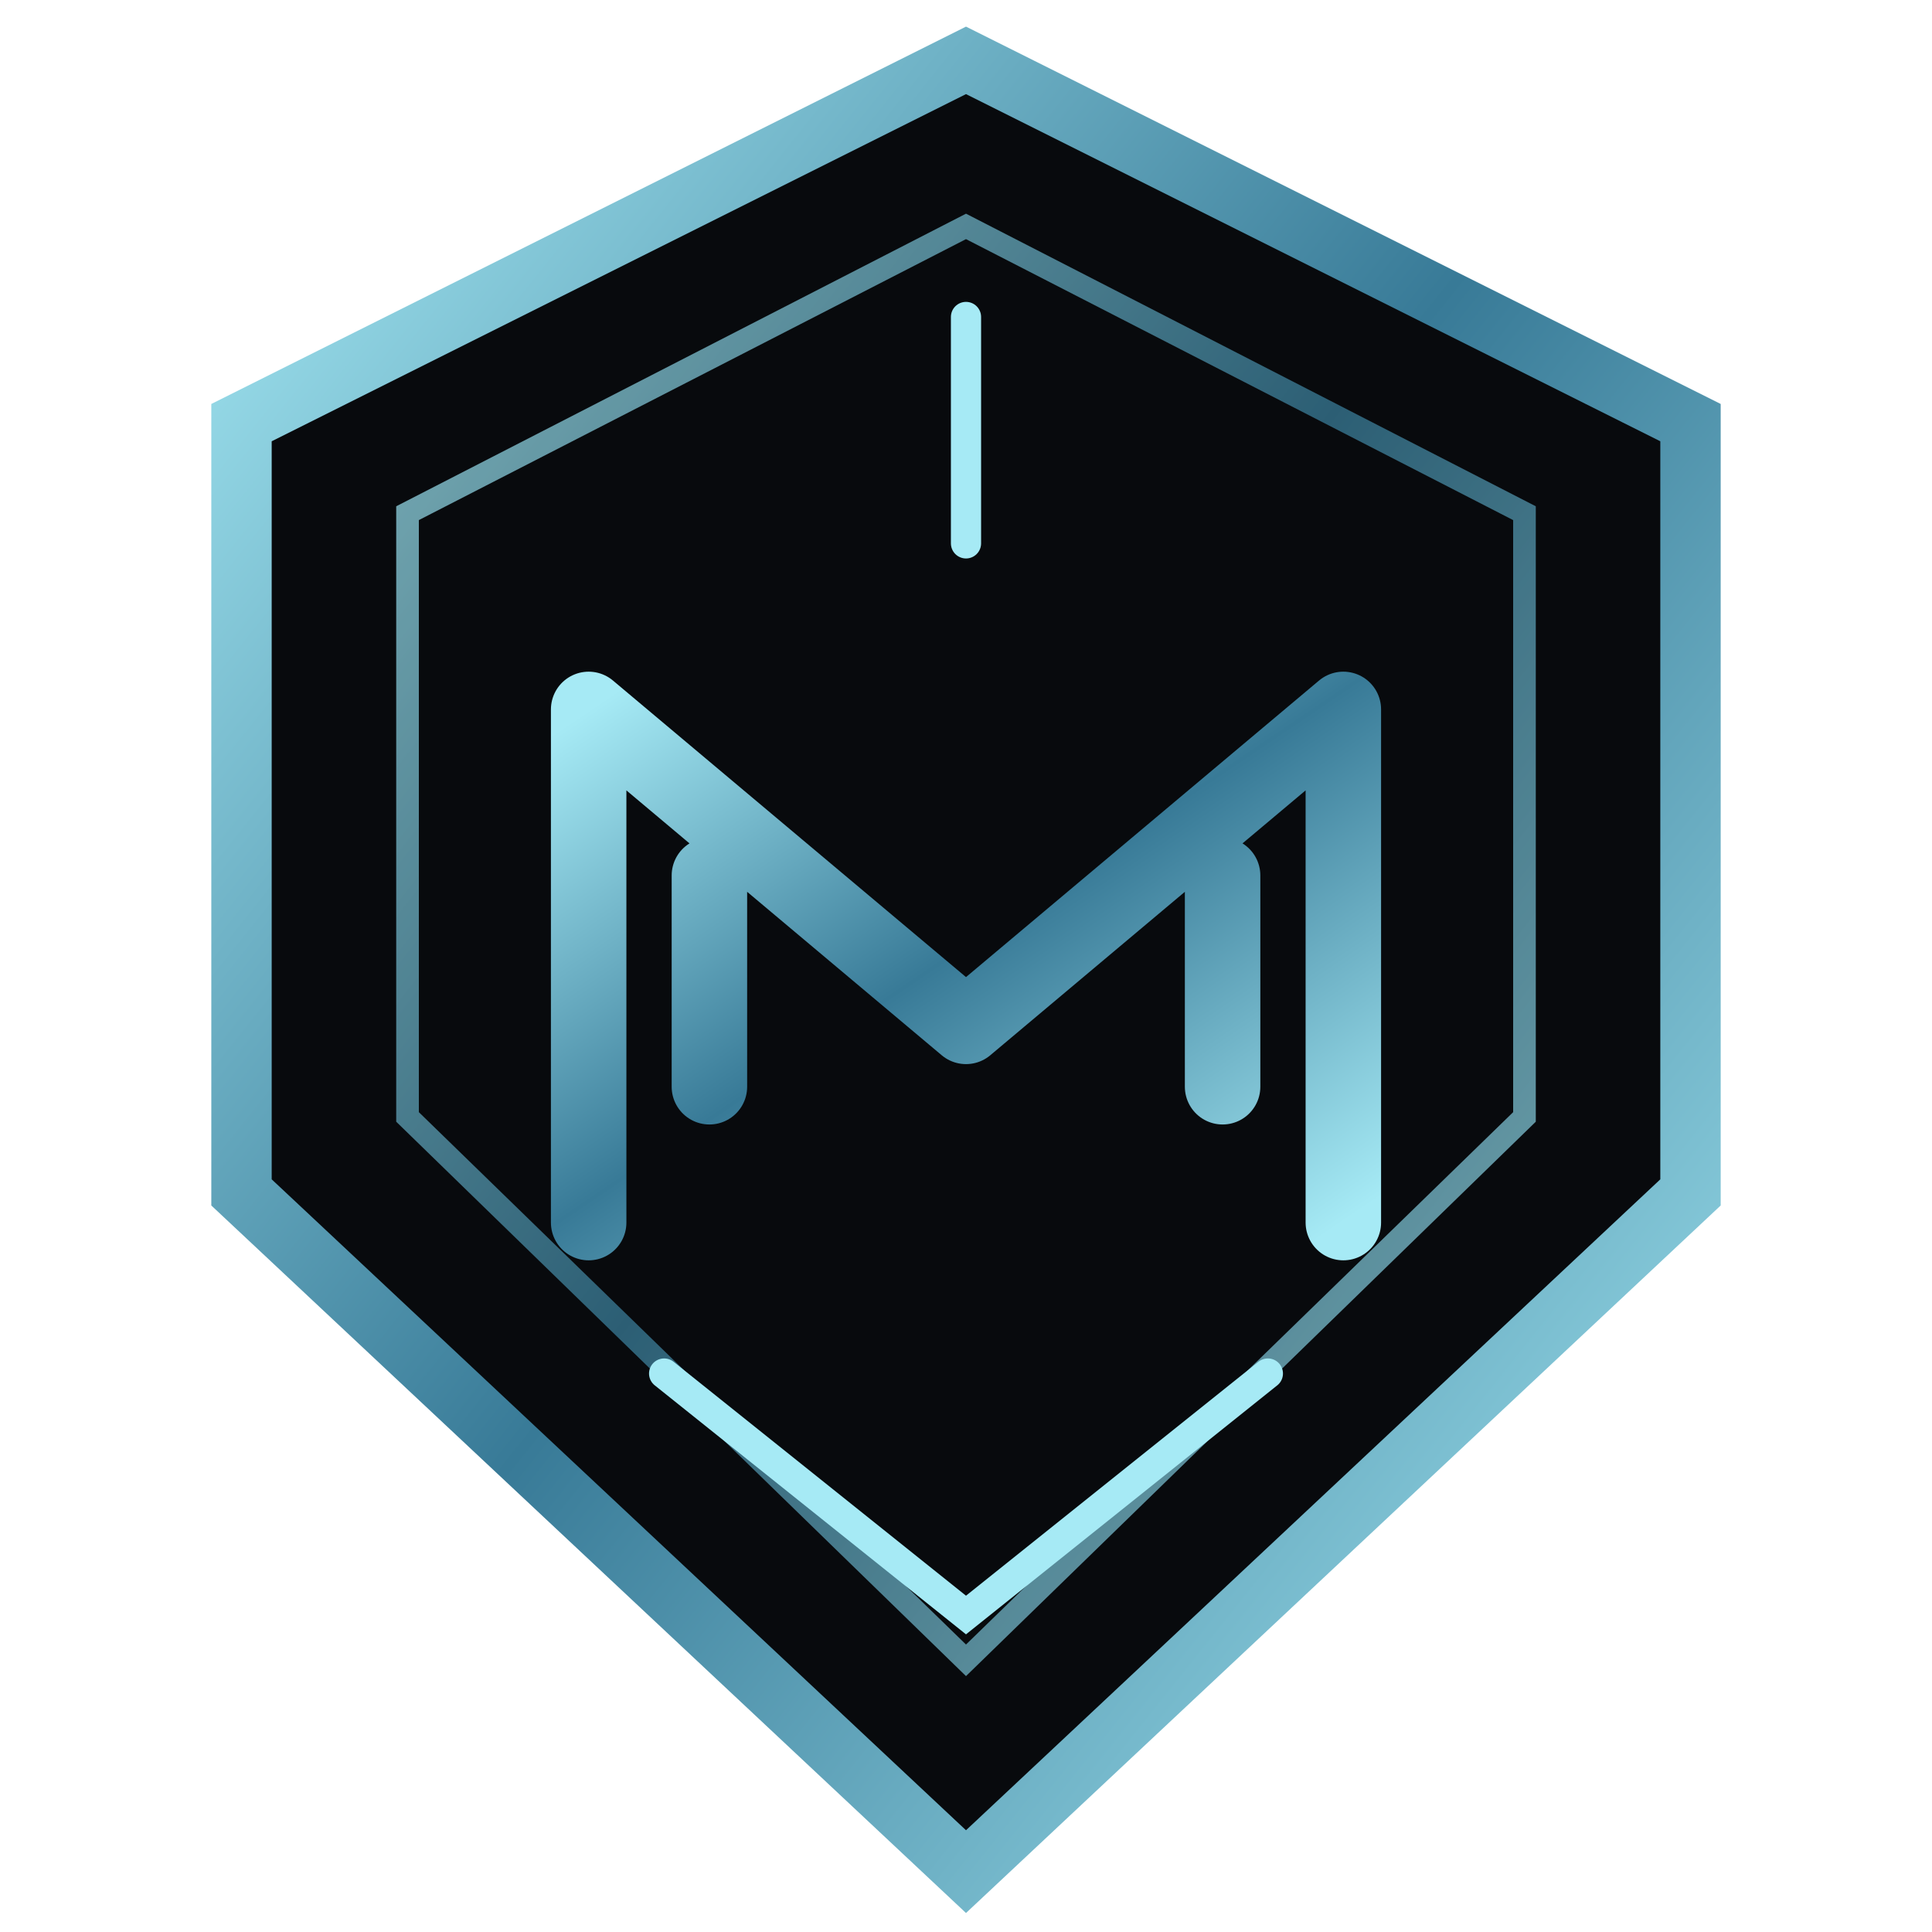
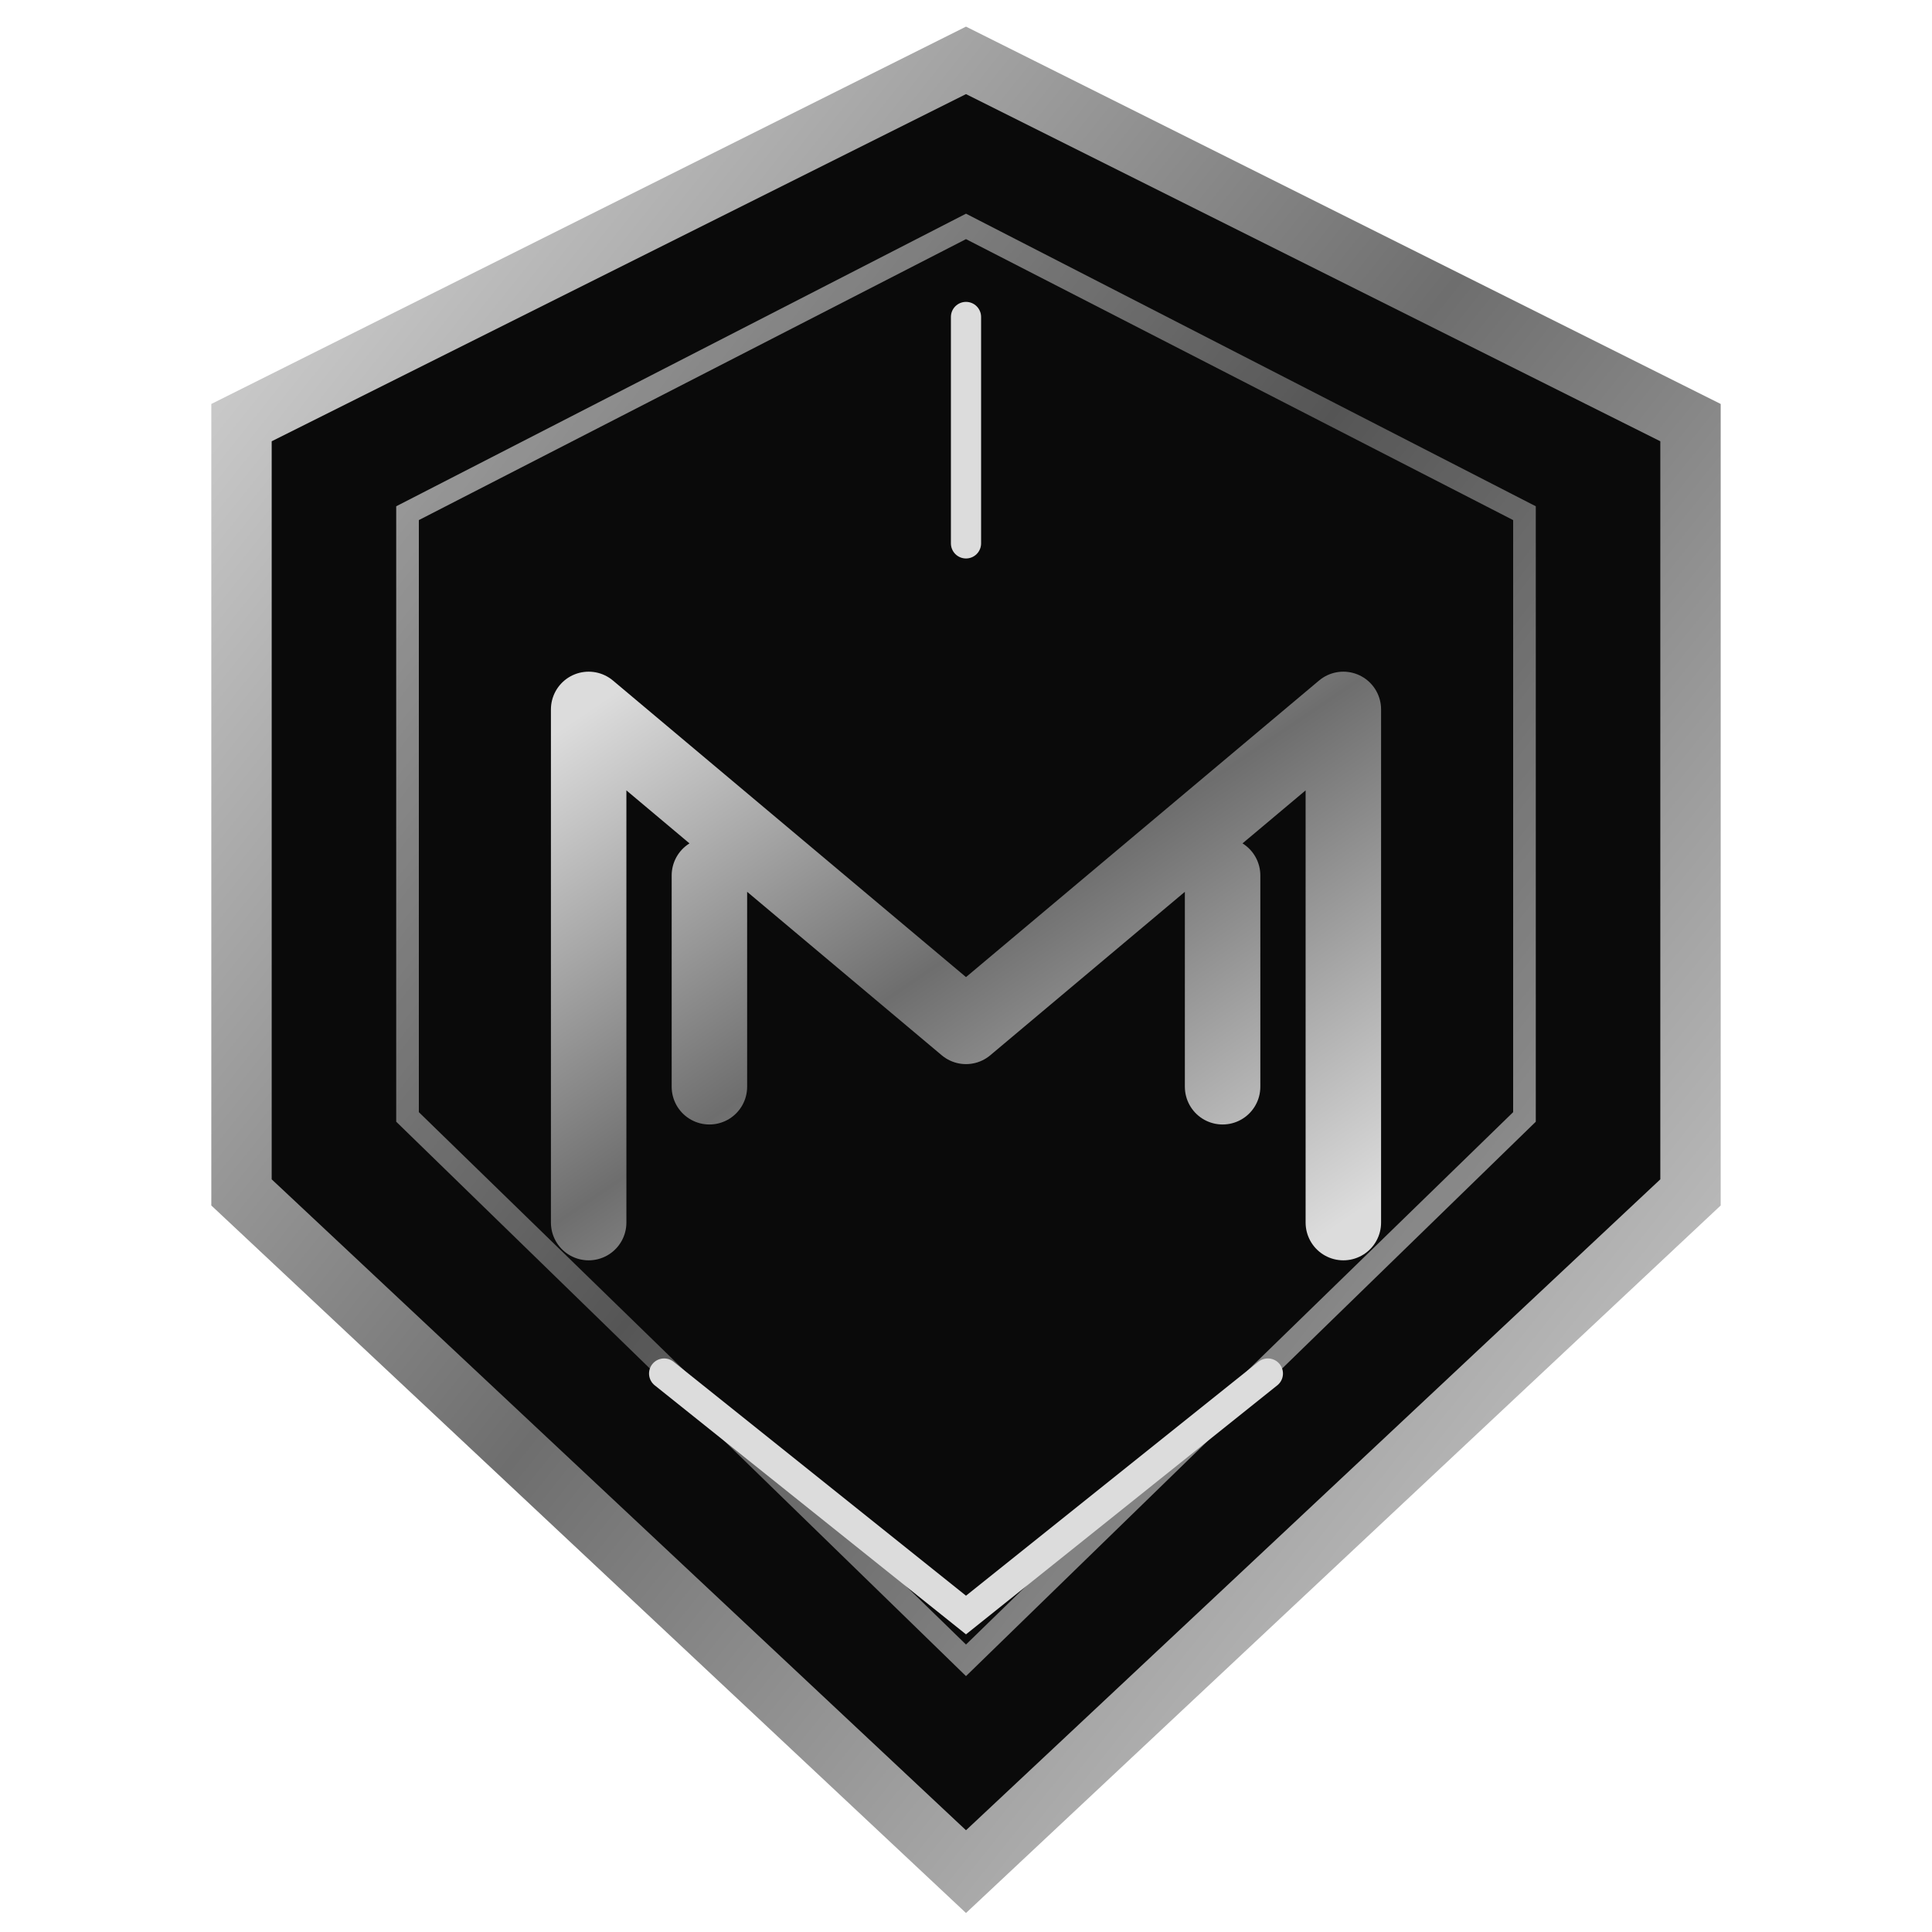
<svg xmlns="http://www.w3.org/2000/svg" viewBox="0 0 128 128">
  <defs>
    <linearGradient id="metal" x1="0" y1="0" x2="1" y2="1">
-       <stop offset="0" stop-color="#A6EAF5" />
-       <stop offset=".48" stop-color="#387A97" />
-       <stop offset="1" stop-color="#A6EAF5" />
+       <stop offset="0" stop-color="#DCDCDC" />
+       <stop offset=".48" stop-color="#6E6E6E" />
+       <stop offset="1" stop-color="#DCDCDC" />
    </linearGradient>
  </defs>
-   <path d="M64 4 112 28v51L64 124 16 79V28Z" fill="#080A0D" stroke="url(#metal)" stroke-width="4" />
+   <path d="M64 4 112 28v51L64 124 16 79V28Z" fill="#0A0A0A" stroke="url(#metal)" stroke-width="4" />
  <path d="M64 15 101 34v40L64 110 27 74V34Z" fill="none" stroke="url(#metal)" stroke-width="1.5" opacity=".75" />
  <path d="M39 81V47l25 21 25-21v34M47 58v14m34-14v14" fill="none" stroke="url(#metal)" stroke-width="5" stroke-linecap="round" stroke-linejoin="round" />
-   <path d="M64 21v15M44 91l20 16 20-16" fill="none" stroke="#A6EAF5" stroke-width="2" stroke-linecap="round" />
+   <path d="M64 21v15M44 91l20 16 20-16" fill="none" stroke="#DCDCDC" stroke-width="2" stroke-linecap="round" />
</svg>
